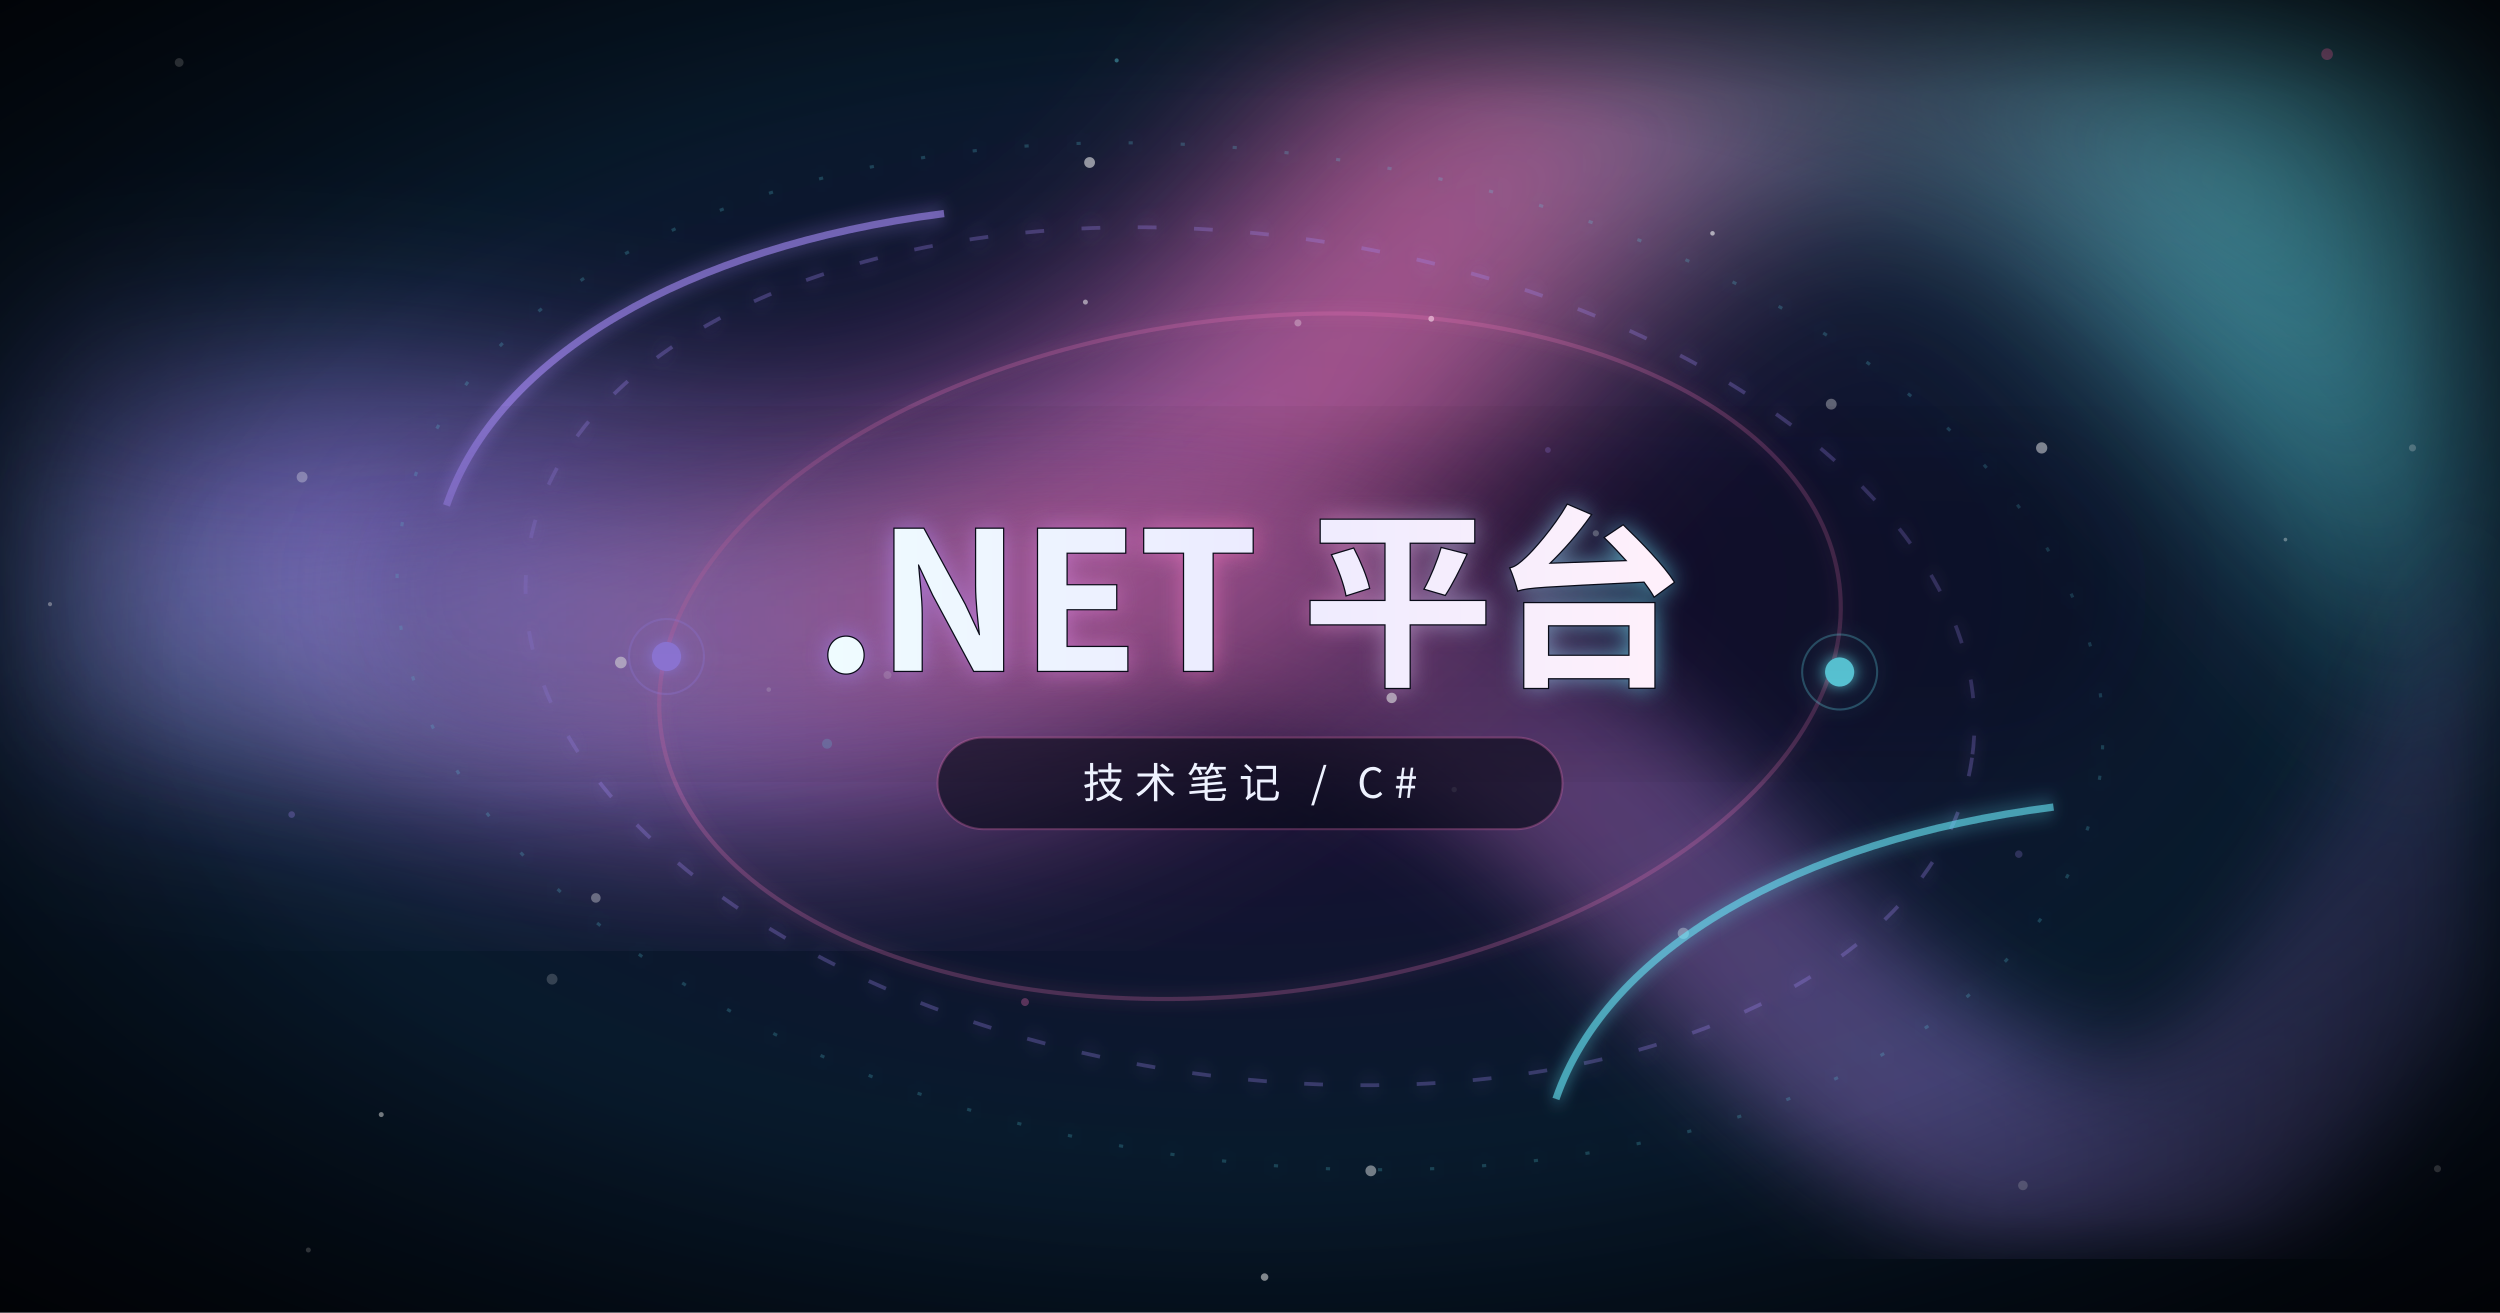
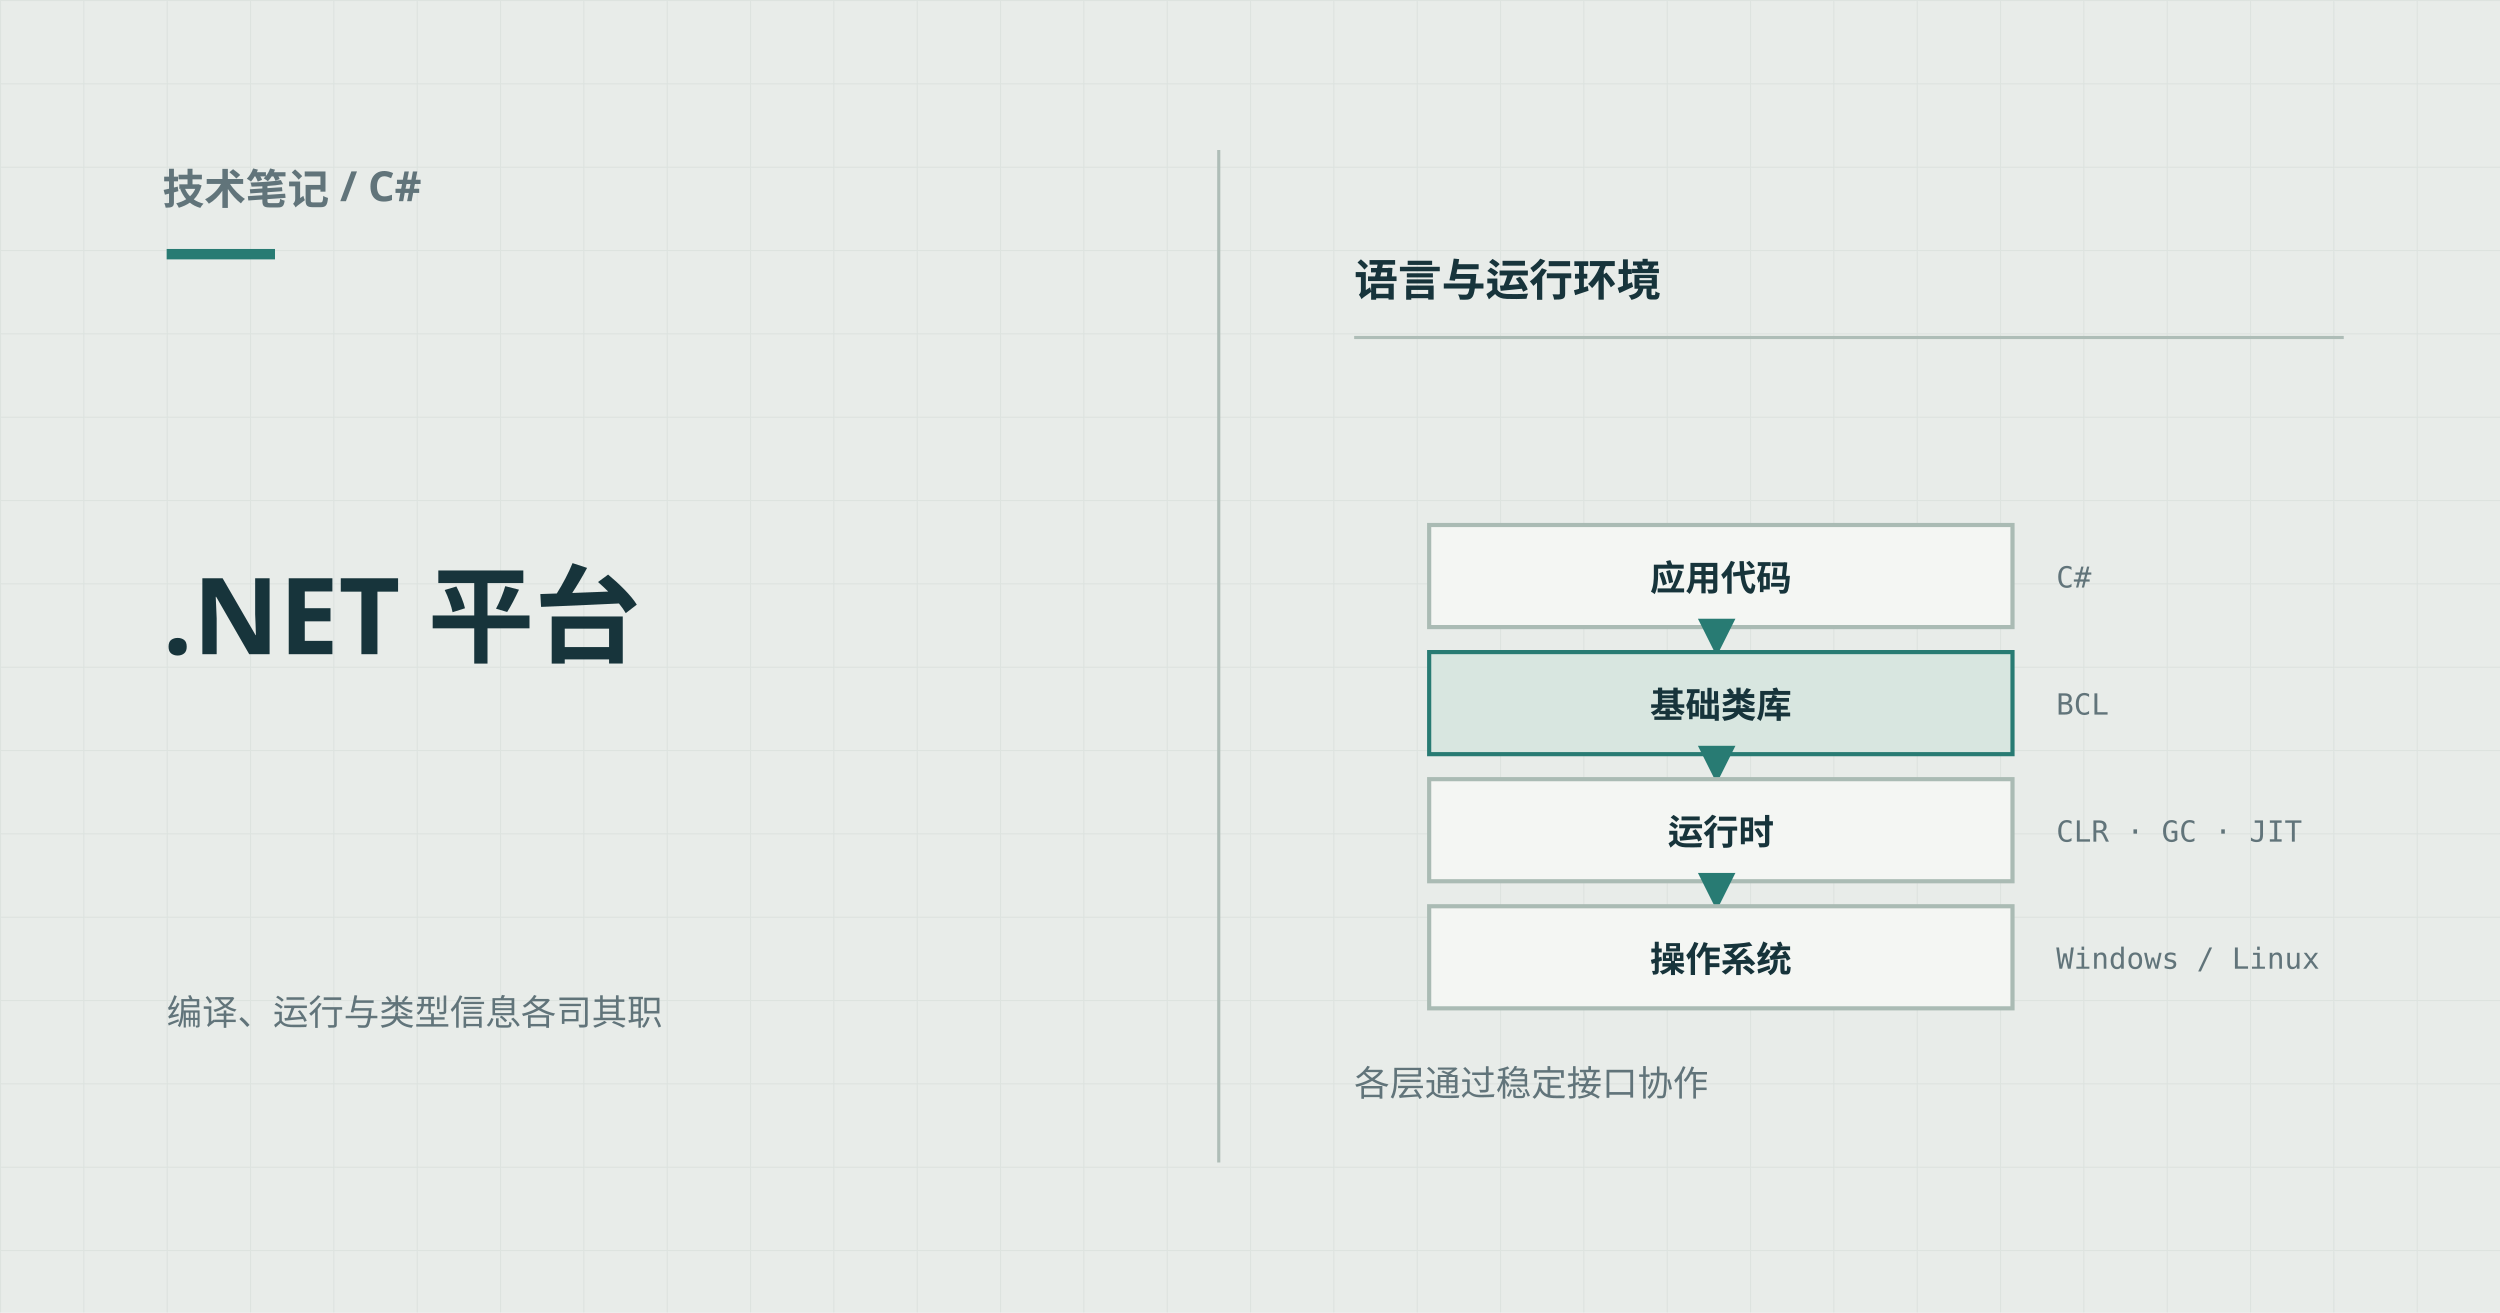
- <svg xmlns="http://www.w3.org/2000/svg" width="1200" height="630" viewBox="0 0 1200 630">
+ <svg xmlns="http://www.w3.org/2000/svg" width="1200" height="630" viewBox="0 0 1200 630" role="img" aria-labelledby="coverTitle coverDesc">
  <defs>
-     <radialGradient id="bg" cx="50%" cy="45%" r="82%">
-       <stop stop-color="#1d0b35" />
-       <stop offset=".52" stop-color="#081a2c" />
-       <stop offset="1" stop-color="#02030a" />
-     </radialGradient>
-     <linearGradient id="auroraA" x1="0" y1="0" x2="1" y2="0">
-       <stop stop-color="#a78bfa" stop-opacity="0" />
-       <stop offset=".25" stop-color="#a78bfa" stop-opacity=".82" />
-       <stop offset=".56" stop-color="#f472b6" stop-opacity=".70" />
-       <stop offset=".82" stop-color="#67e8f9" stop-opacity=".72" />
-       <stop offset="1" stop-color="#67e8f9" stop-opacity="0" />
-     </linearGradient>
-     <linearGradient id="auroraB" x1="0" y1="0" x2="1" y2="0">
-       <stop stop-color="#67e8f9" stop-opacity="0" />
-       <stop offset=".42" stop-color="#f472b6" stop-opacity=".56" />
-       <stop offset=".75" stop-color="#a78bfa" stop-opacity=".58" />
-       <stop offset="1" stop-color="#a78bfa" stop-opacity="0" />
-     </linearGradient>
-     <linearGradient id="neonGradient" x1="0" y1="0" x2="1" y2="0">
-       <stop stop-color="#a78bfa" />
-       <stop offset=".5" stop-color="#f472b6" />
-       <stop offset="1" stop-color="#67e8f9" />
-     </linearGradient>
-     <linearGradient id="titleGradient" x1="0" y1="0" x2="1" y2="0">
-       <stop stop-color="#effcff" />
-       <stop offset=".5" stop-color="#ecebff" />
-       <stop offset="1" stop-color="#fff0fb" />
-     </linearGradient>
-     <linearGradient id="prismGradient" x1="0" y1="0" x2="1" y2="1">
-       <stop stop-color="#a78bfa" stop-opacity=".48" />
-       <stop offset=".5" stop-color="#f472b6" stop-opacity=".10" />
-       <stop offset="1" stop-color="#67e8f9" stop-opacity=".44" />
-     </linearGradient>
-     <linearGradient id="glassGradient" x1="0" y1="0" x2="1" y2="1">
-       <stop stop-color="#fff" stop-opacity=".13" />
-       <stop offset=".48" stop-color="#fff" stop-opacity=".035" />
-       <stop offset="1" stop-color="#f472b6" stop-opacity=".12" />
-     </linearGradient>
-     <filter id="blur48">
-       <feGaussianBlur stdDeviation="48" />
-     </filter>
-     <filter id="blur22">
-       <feGaussianBlur stdDeviation="22" />
-     </filter>
-     <filter id="lineGlow">
-       <feGaussianBlur stdDeviation="4" result="b" />
-       <feMerge>
-         <feMergeNode in="b" />
-         <feMergeNode in="SourceGraphic" />
-       </feMerge>
-     </filter>
-     <filter id="softGlow">
-       <feGaussianBlur stdDeviation="3" result="b" />
-       <feMerge>
-         <feMergeNode in="b" />
-         <feMergeNode in="SourceGraphic" />
-       </feMerge>
-     </filter>
-     <filter id="titleGlow" x="-30%" y="-50%" width="160%" height="200%">
-       <feGaussianBlur stdDeviation="6" />
-     </filter>
-     <radialGradient id="vignette" cx="50%" cy="50%" r="73%">
-       <stop offset=".58" stop-color="#000" stop-opacity="0" />
-       <stop offset="1" stop-color="#000" stop-opacity=".70" />
-     </radialGradient>
+     <pattern id="grid" width="40" height="40" patternUnits="userSpaceOnUse">
+       <path d="M40 0H0V40" fill="none" stroke="#AEBDB7" stroke-width="1" opacity=".20" />
+     </pattern>
+     <marker id="tealArrow" markerWidth="9" markerHeight="9" refX="7" refY="4.5" orient="auto">
+       <path d="M0 0L9 4.5L0 9Z" fill="#287B73" />
+     </marker>
+     <marker id="orangeArrow" markerWidth="9" markerHeight="9" refX="7" refY="4.5" orient="auto">
+       <path d="M0 0L9 4.5L0 9Z" fill="#C47743" />
+     </marker>
  </defs>
-   <rect width="1200" height="630" fill="url(#bg)" />
-   <path d="M-160 389 C100 70 360 520 660 149 S1060 90 1360 413" fill="none" stroke="url(#auroraA)" stroke-width="172" filter="url(#blur48)" opacity=".94" />
-   <path d="M-100 203 C220 500 500 90 800 416 S1110 465 1320 140" fill="none" stroke="url(#auroraB)" stroke-width="105" filter="url(#blur22)" opacity=".64" />
-   <circle cx="743" cy="216" r="1.4" fill="#a78bfa" opacity="0.26" />
-   <circle cx="1097" cy="259" r="0.9" fill="#ffffff" opacity="0.33" />
-   <circle cx="808" cy="448" r="2.7" fill="#ffffff" opacity="0.33" />
-   <circle cx="521" cy="145" r="1.2" fill="#ffffff" opacity="0.50" />
-   <circle cx="24" cy="290" r="1.0" fill="#ffffff" opacity="0.39" />
-   <circle cx="536" cy="29" r="1.0" fill="#67e8f9" opacity="0.41" />
-   <circle cx="687" cy="153" r="1.4" fill="#ffffff" opacity="0.57" />
-   <circle cx="658" cy="562" r="2.6" fill="#ffffff" opacity="0.43" />
-   <circle cx="1170" cy="561" r="1.7" fill="#ffffff" opacity="0.27" />
-   <circle cx="148" cy="600" r="1.2" fill="#ffffff" opacity="0.28" />
-   <circle cx="1117" cy="26" r="2.8" fill="#f472b6" opacity="0.56" />
-   <circle cx="971" cy="569" r="2.3" fill="#ffffff" opacity="0.22" />
-   <circle cx="523" cy="78" r="2.6" fill="#ffffff" opacity="0.53" />
-   <circle cx="623" cy="155" r="1.7" fill="#ffffff" opacity="0.30" />
-   <circle cx="265" cy="470" r="2.6" fill="#ffffff" opacity="0.18" />
-   <circle cx="140" cy="391" r="1.6" fill="#a78bfa" opacity="0.27" />
-   <circle cx="86" cy="30" r="2.1" fill="#ffffff" opacity="0.28" />
-   <circle cx="607" cy="613" r="1.8" fill="#ffffff" opacity="0.56" />
-   <circle cx="369" cy="331" r="1.1" fill="#ffffff" opacity="0.21" />
-   <circle cx="698" cy="379" r="1.3" fill="#ffffff" opacity="0.21" />
-   <circle cx="397" cy="357" r="2.4" fill="#67e8f9" opacity="0.21" />
-   <circle cx="1158" cy="215" r="1.7" fill="#ffffff" opacity="0.26" />
-   <circle cx="766" cy="256" r="1.5" fill="#ffffff" opacity="0.32" />
-   <circle cx="298" cy="318" r="2.8" fill="#ffffff" opacity="0.59" />
-   <circle cx="145" cy="229" r="2.6" fill="#ffffff" opacity="0.30" />
-   <circle cx="492" cy="481" r="1.9" fill="#f472b6" opacity="0.32" />
-   <circle cx="668" cy="335" r="2.5" fill="#ffffff" opacity="0.66" />
-   <circle cx="426" cy="324" r="1.9" fill="#ffffff" opacity="0.21" />
-   <circle cx="286" cy="431" r="2.3" fill="#ffffff" opacity="0.33" />
-   <circle cx="879" cy="194" r="2.6" fill="#ffffff" opacity="0.33" />
-   <circle cx="969" cy="410" r="1.8" fill="#a78bfa" opacity="0.22" />
-   <circle cx="183" cy="535" r="1.2" fill="#ffffff" opacity="0.52" />
-   <circle cx="980" cy="215" r="2.7" fill="#ffffff" opacity="0.50" />
-   <circle cx="822" cy="112" r="1.1" fill="#ffffff" opacity="0.57" />
-   <g transform="translate(600 315) rotate(8)" fill="none" filter="url(#lineGlow)">
-     <ellipse rx="350" ry="202" stroke="#a78bfa" stroke-opacity=".28" stroke-width="1.8" stroke-dasharray="9 18" />
-     <ellipse rx="412" ry="242" stroke="#67e8f9" stroke-opacity=".20" stroke-width="1.5" stroke-dasharray="2 23" />
-     <path d="M-392 -18 A395 218 0 0 1 -175 -190" stroke="#a78bfa" stroke-width="3.5" opacity=".58" />
-     <path d="M175 190 A395 218 0 0 1 392 18" stroke="#67e8f9" stroke-width="3.5" opacity=".58" />
-   </g>
-   <g transform="translate(600 315) rotate(-7)" fill="none" filter="url(#lineGlow)">
-     <ellipse rx="285" ry="162" stroke="#f472b6" stroke-width="2" stroke-opacity=".24" />
-     <circle cx="-278" cy="-34" r="7" fill="#a78bfa" stroke="none" />
-     <circle cx="280" cy="42" r="7" fill="#67e8f9" stroke="none" />
-     <circle cx="-278" cy="-34" r="18" stroke="#a78bfa" stroke-opacity=".32" />
-     <circle cx="280" cy="42" r="18" stroke="#67e8f9" stroke-opacity=".32" />
-   </g>
-   <rect x="170" y="210" width="860" height="150" rx="75" fill="#02040c" opacity=".18" filter="url(#blur22)" />
-   <text x="600" y="322" font-family="'PingFang SC','Microsoft YaHei','Noto Sans CJK SC',sans-serif" font-size="92" font-weight="900" fill="url(#neonGradient)" opacity=".72" text-anchor="middle" filter="url(#titleGlow)">.NET 平台</text>
-   <text x="600" y="322" font-family="'PingFang SC','Microsoft YaHei','Noto Sans CJK SC',sans-serif" font-size="92" font-weight="900" fill="url(#titleGradient)" stroke="#090b18" stroke-width="1.2" paint-order="stroke" text-anchor="middle">.NET 平台</text>
-   <rect x="450" y="354" width="300" height="44" rx="22" fill="#070a18" opacity=".64" stroke="#f472b6" stroke-opacity=".42" />
-   <text x="600" y="383" font-family="'PingFang SC','Microsoft YaHei','Noto Sans CJK SC',sans-serif" font-size="20" fill="#eef2ff" text-anchor="middle" letter-spacing="5">技术笔记 / C#</text>
-   <rect width="1200" height="630" fill="url(#vignette)" pointer-events="none" />
+   <rect width="1200" height="630" fill="#E8ECE9" />
+   <rect width="1200" height="630" fill="url(#grid)" />
+   <path d="M585 72V558" stroke="#AEBDB7" stroke-width="1.5" />
+   <text x="78" y="98" fill="#61747A" font-family="'Microsoft YaHei','Noto Sans SC',sans-serif" font-size="20" font-weight="600" text-anchor="start">技术笔记 / C#</text>
+   <path d="M80 122H132" stroke="#287B73" stroke-width="5" />
+   <text x="78" y="314.0" fill="#17343B" font-family="'Microsoft YaHei','Noto Sans SC',sans-serif" font-size="51" font-weight="700" text-anchor="start">.NET 平台</text>
+   <text x="80" y="492" fill="#61747A" font-family="'Microsoft YaHei','Noto Sans SC',sans-serif" font-size="17" font-weight="500" text-anchor="start">编译、运行与类型信息各司其职</text>
+   <text x="650" y="142" fill="#17343B" font-family="'Microsoft YaHei','Noto Sans SC',sans-serif" font-size="21" font-weight="650" text-anchor="start">语言与运行环境</text>
+   <path d="M650 162L1125 162" fill="none" stroke="#AEBDB7" stroke-width="1.5" />
+   <rect x="686" y="252" width="280" height="49" fill="#F4F6F3" stroke="#AABBB4" stroke-width="2" />
+   <text x="826.0" y="283.5" fill="#17343B" font-family="'Microsoft YaHei','Noto Sans SC',sans-serif" font-size="17" font-weight="650" text-anchor="middle">应用代码</text>
+   <text x="987" y="282" fill="#61747A" font-family="Consolas,'Microsoft YaHei',monospace" font-size="14" font-weight="500" text-anchor="start">C#</text>
+   <path d="M824 302L824 311" fill="none" stroke="#287B73" stroke-width="2" marker-end="url(#tealArrow)" />
+   <rect x="686" y="313" width="280" height="49" fill="#D8E6E0" stroke="#287B73" stroke-width="2" />
+   <text x="826.0" y="344.5" fill="#17343B" font-family="'Microsoft YaHei','Noto Sans SC',sans-serif" font-size="17" font-weight="650" text-anchor="middle">基础类库</text>
+   <text x="987" y="343" fill="#61747A" font-family="Consolas,'Microsoft YaHei',monospace" font-size="14" font-weight="500" text-anchor="start">BCL</text>
+   <path d="M824 363L824 372" fill="none" stroke="#287B73" stroke-width="2" marker-end="url(#tealArrow)" />
+   <rect x="686" y="374" width="280" height="49" fill="#F4F6F3" stroke="#AABBB4" stroke-width="2" />
+   <text x="826.0" y="405.5" fill="#17343B" font-family="'Microsoft YaHei','Noto Sans SC',sans-serif" font-size="17" font-weight="650" text-anchor="middle">运行时</text>
+   <text x="987" y="404" fill="#61747A" font-family="Consolas,'Microsoft YaHei',monospace" font-size="14" font-weight="500" text-anchor="start">CLR · GC · JIT</text>
+   <path d="M824 424L824 433" fill="none" stroke="#287B73" stroke-width="2" marker-end="url(#tealArrow)" />
+   <rect x="686" y="435" width="280" height="49" fill="#F4F6F3" stroke="#AABBB4" stroke-width="2" />
+   <text x="826.0" y="466.5" fill="#17343B" font-family="'Microsoft YaHei','Noto Sans SC',sans-serif" font-size="17" font-weight="650" text-anchor="middle">操作系统</text>
+   <text x="987" y="465" fill="#61747A" font-family="Consolas,'Microsoft YaHei',monospace" font-size="14" font-weight="500" text-anchor="start">Windows / Linux</text>
+   <text x="650" y="526" fill="#61747A" font-family="'Microsoft YaHei','Noto Sans SC',sans-serif" font-size="17" font-weight="500" text-anchor="start">各层通过稳定接口协作</text>
</svg>
